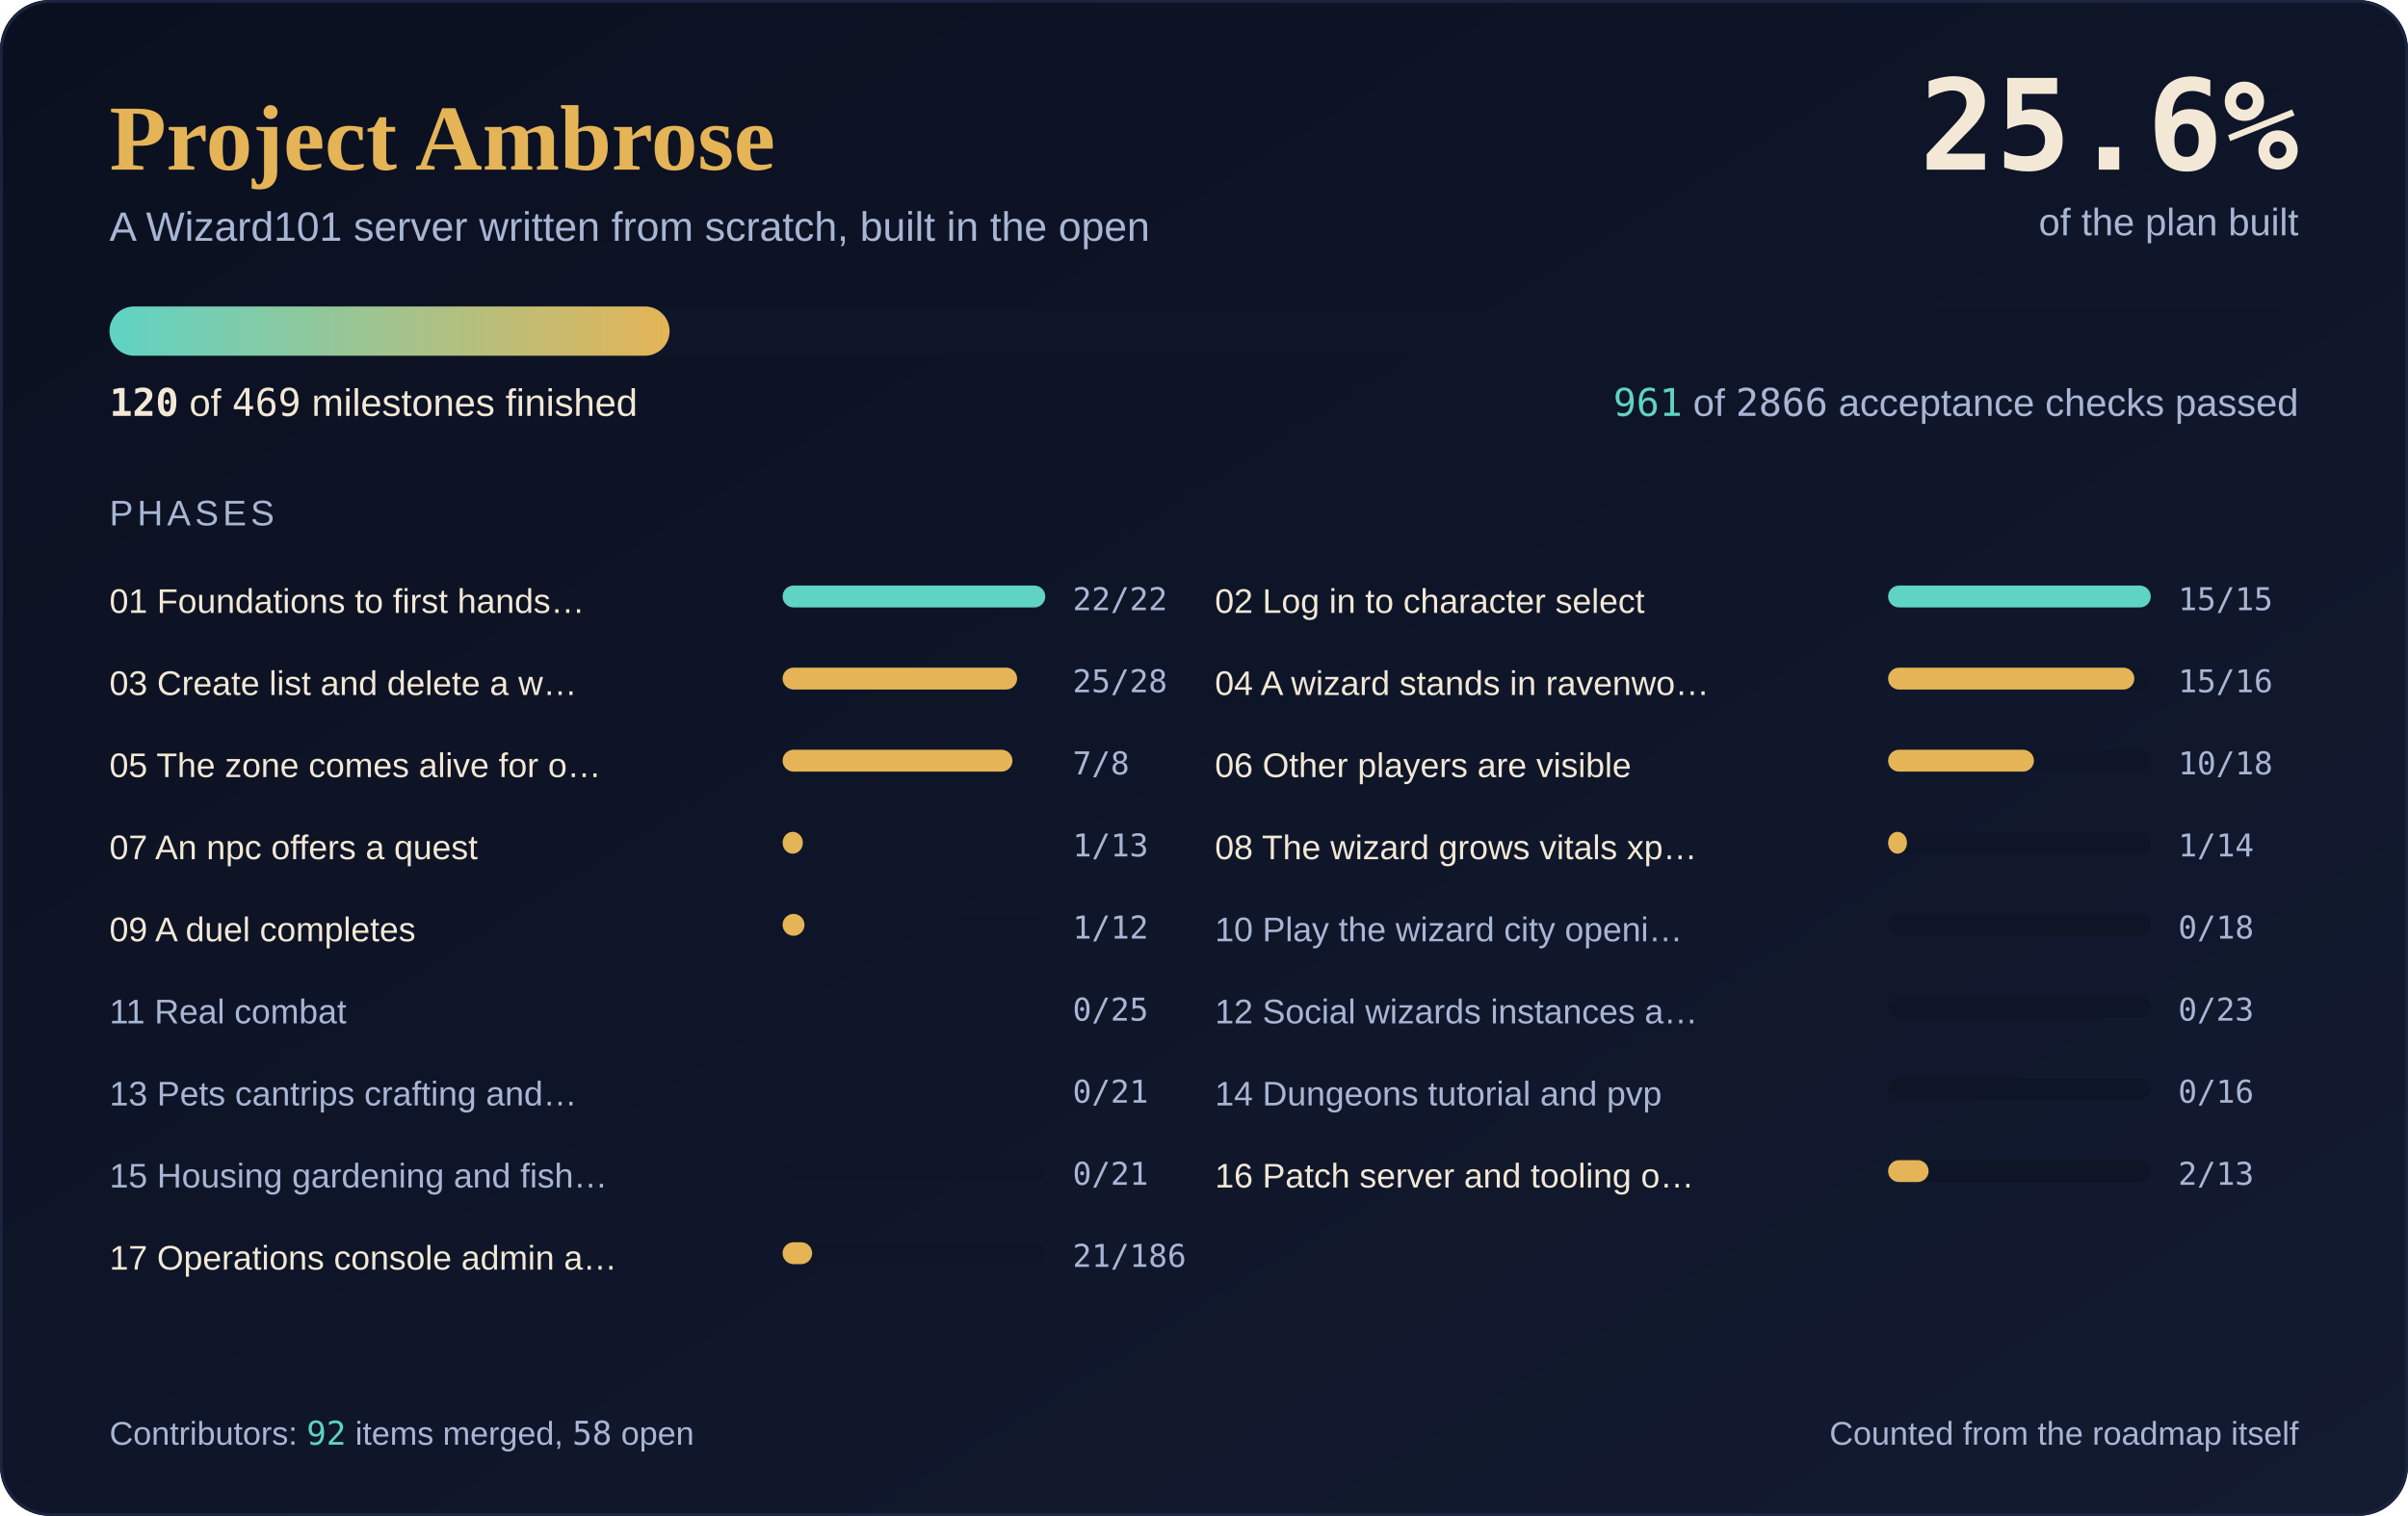
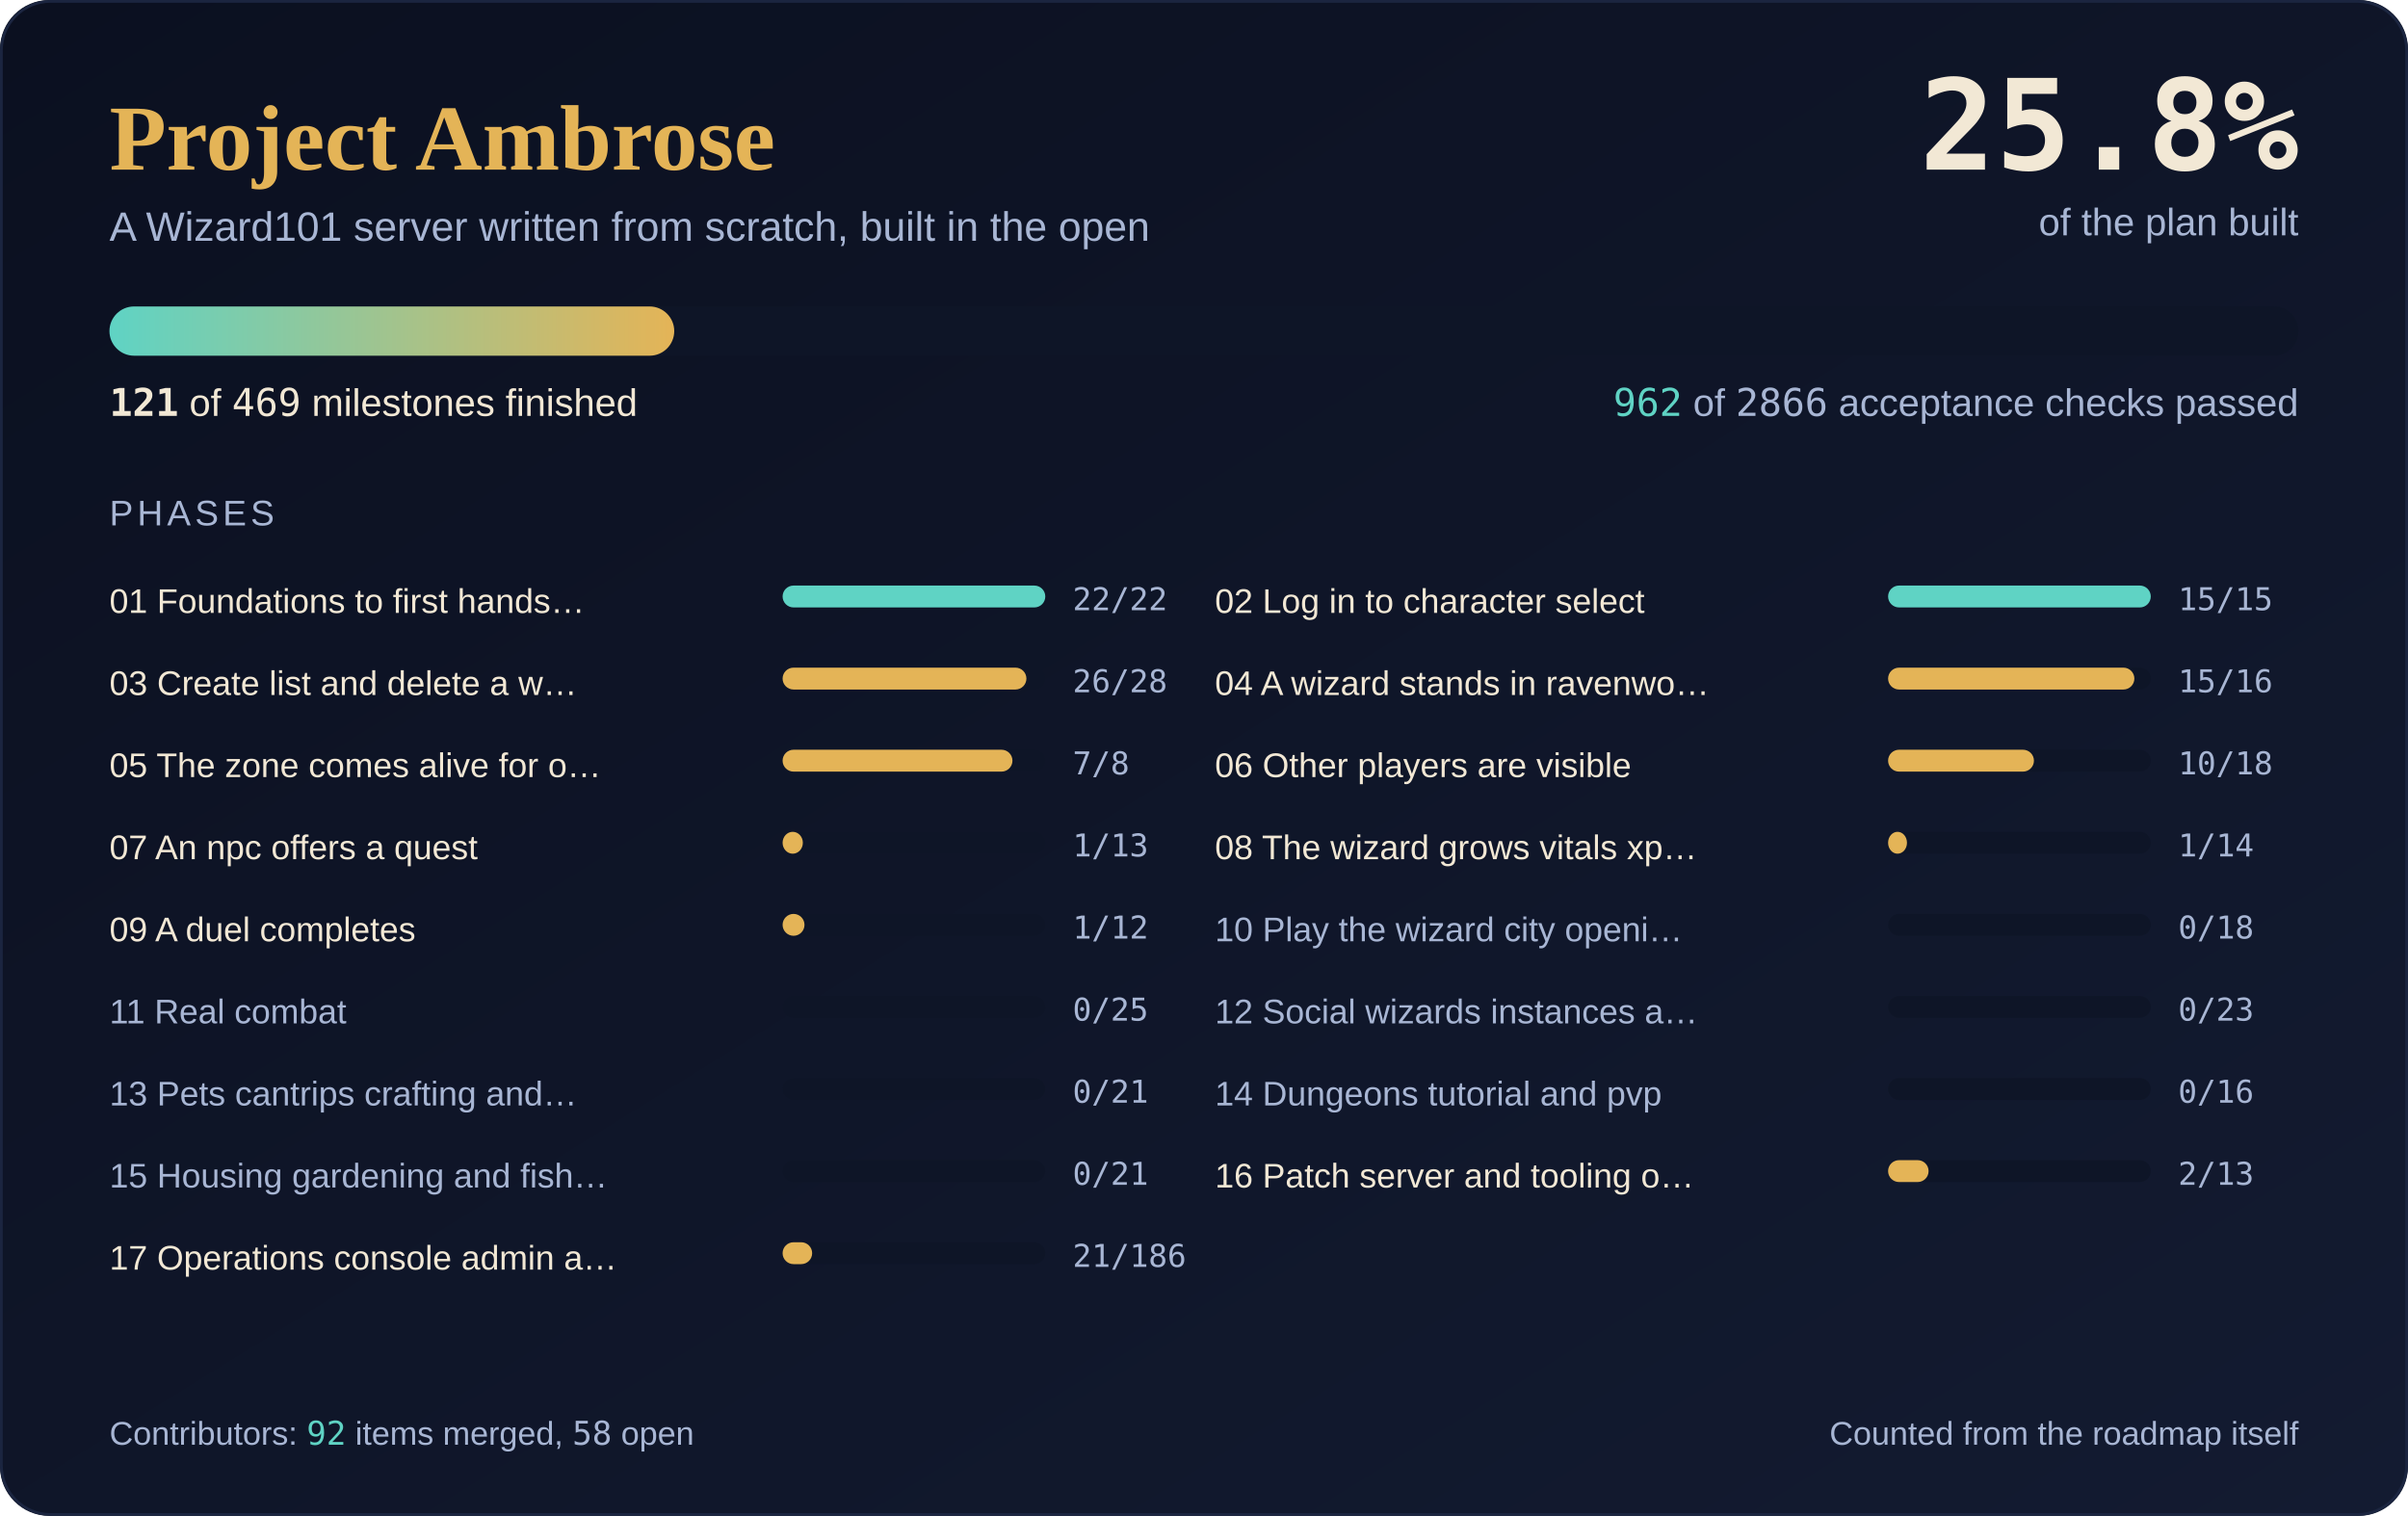
- <svg xmlns="http://www.w3.org/2000/svg" width="880" height="554" viewBox="0 0 880 554" role="img" aria-label="Project Ambrose progress: 120 of 469 milestones complete, 25.6 percent">
+ <svg xmlns="http://www.w3.org/2000/svg" width="880" height="554" viewBox="0 0 880 554" role="img" aria-label="Project Ambrose progress: 121 of 469 milestones complete, 25.8 percent">
  <defs>
    <linearGradient id="sky" x1="0" y1="0" x2="1" y2="1">
      <stop offset="0" stop-color="#0B1020" />
      <stop offset="1" stop-color="#131B31" />
    </linearGradient>
    <linearGradient id="fill" x1="0" y1="0" x2="1" y2="0">
      <stop offset="0" stop-color="#5FD3C4" />
      <stop offset="1" stop-color="#E4B457" />
    </linearGradient>
  </defs>
  <rect width="880" height="554" rx="18" fill="url(#sky)" />
  <rect x="0.5" y="0.5" width="879" height="553" rx="18" fill="none" stroke="#1B2540" />
  <text x="40" y="62" font-family="'Cormorant Garamond', Georgia, 'Times New Roman', serif" font-size="34" font-weight="600" fill="#E4B457">Project Ambrose</text>
  <text x="40" y="88" font-family="Karla, 'Segoe UI', 'Helvetica Neue', Arial, sans-serif" font-size="15" fill="#A8B6D4">A Wizard101 server written from scratch, built in the open</text>
-   <text x="840" y="62" text-anchor="end" font-family="'JetBrains Mono', Consolas, 'DejaVu Sans Mono', monospace" font-size="46" font-weight="700" fill="#F2E8D5">25.6%</text>
+   <text x="840" y="62" text-anchor="end" font-family="'JetBrains Mono', Consolas, 'DejaVu Sans Mono', monospace" font-size="46" font-weight="700" fill="#F2E8D5">25.8%</text>
  <text x="840" y="86" text-anchor="end" font-family="Karla, 'Segoe UI', 'Helvetica Neue', Arial, sans-serif" font-size="14" fill="#A8B6D4">of the plan built</text>
  <rect x="40" y="112" width="800" height="18" rx="9.0" fill="#0E1527" />
-   <rect x="40" y="112" width="204.7" height="18" rx="9.0" fill="url(#fill)" />
+   <rect x="40" y="112" width="206.4" height="18" rx="9.0" fill="url(#fill)" />
  <text x="40" y="152" font-family="Karla, 'Segoe UI', 'Helvetica Neue', Arial, sans-serif" font-size="14" fill="#F2E8D5">
-     <tspan font-family="'JetBrains Mono', Consolas, 'DejaVu Sans Mono', monospace" font-weight="700">120</tspan> of <tspan font-family="'JetBrains Mono', Consolas, 'DejaVu Sans Mono', monospace">469</tspan> milestones finished</text>
+     <tspan font-family="'JetBrains Mono', Consolas, 'DejaVu Sans Mono', monospace" font-weight="700">121</tspan> of <tspan font-family="'JetBrains Mono', Consolas, 'DejaVu Sans Mono', monospace">469</tspan> milestones finished</text>
  <text x="840" y="152" text-anchor="end" font-family="Karla, 'Segoe UI', 'Helvetica Neue', Arial, sans-serif" font-size="14" fill="#A8B6D4">
-     <tspan font-family="'JetBrains Mono', Consolas, 'DejaVu Sans Mono', monospace" fill="#5FD3C4">961</tspan> of <tspan font-family="'JetBrains Mono', Consolas, 'DejaVu Sans Mono', monospace">2866</tspan> acceptance checks passed</text>
+     <tspan font-family="'JetBrains Mono', Consolas, 'DejaVu Sans Mono', monospace" fill="#5FD3C4">962</tspan> of <tspan font-family="'JetBrains Mono', Consolas, 'DejaVu Sans Mono', monospace">2866</tspan> acceptance checks passed</text>
  <text x="40" y="192" font-family="Karla, 'Segoe UI', 'Helvetica Neue', Arial, sans-serif" font-size="13" fill="#A8B6D4" letter-spacing="1.5">PHASES</text>
  <text x="40" y="224" font-family="Karla, 'Segoe UI', 'Helvetica Neue', Arial, sans-serif" font-size="12.5" fill="#F2E8D5">01 Foundations to first hands…</text>
  <rect x="286" y="214" width="96" height="8" rx="4.0" fill="#0E1527" />
  <rect x="286" y="214" width="96.0" height="8" rx="4.0" fill="#5FD3C4" />
  <text x="392" y="223" font-family="'JetBrains Mono', Consolas, 'DejaVu Sans Mono', monospace" font-size="11.5" fill="#A8B6D4">22/22</text>
  <text x="444" y="224" font-family="Karla, 'Segoe UI', 'Helvetica Neue', Arial, sans-serif" font-size="12.5" fill="#F2E8D5">02 Log in to character select</text>
  <rect x="690" y="214" width="96" height="8" rx="4.0" fill="#0E1527" />
  <rect x="690" y="214" width="96.0" height="8" rx="4.0" fill="#5FD3C4" />
  <text x="796" y="223" font-family="'JetBrains Mono', Consolas, 'DejaVu Sans Mono', monospace" font-size="11.5" fill="#A8B6D4">15/15</text>
  <text x="40" y="254" font-family="Karla, 'Segoe UI', 'Helvetica Neue', Arial, sans-serif" font-size="12.5" fill="#F2E8D5">03 Create list and delete a w…</text>
  <rect x="286" y="244" width="96" height="8" rx="4.0" fill="#0E1527" />
-   <rect x="286" y="244" width="85.7" height="8" rx="4.0" fill="#E4B457" />
-   <text x="392" y="253" font-family="'JetBrains Mono', Consolas, 'DejaVu Sans Mono', monospace" font-size="11.5" fill="#A8B6D4">25/28</text>
+   <rect x="286" y="244" width="89.1" height="8" rx="4.0" fill="#E4B457" />
+   <text x="392" y="253" font-family="'JetBrains Mono', Consolas, 'DejaVu Sans Mono', monospace" font-size="11.5" fill="#A8B6D4">26/28</text>
  <text x="444" y="254" font-family="Karla, 'Segoe UI', 'Helvetica Neue', Arial, sans-serif" font-size="12.5" fill="#F2E8D5">04 A wizard stands in ravenwo…</text>
  <rect x="690" y="244" width="96" height="8" rx="4.0" fill="#0E1527" />
  <rect x="690" y="244" width="90.0" height="8" rx="4.0" fill="#E4B457" />
  <text x="796" y="253" font-family="'JetBrains Mono', Consolas, 'DejaVu Sans Mono', monospace" font-size="11.5" fill="#A8B6D4">15/16</text>
  <text x="40" y="284" font-family="Karla, 'Segoe UI', 'Helvetica Neue', Arial, sans-serif" font-size="12.5" fill="#F2E8D5">05 The zone comes alive for o…</text>
  <rect x="286" y="274" width="96" height="8" rx="4.0" fill="#0E1527" />
  <rect x="286" y="274" width="84.0" height="8" rx="4.0" fill="#E4B457" />
  <text x="392" y="283" font-family="'JetBrains Mono', Consolas, 'DejaVu Sans Mono', monospace" font-size="11.5" fill="#A8B6D4">7/8</text>
  <text x="444" y="284" font-family="Karla, 'Segoe UI', 'Helvetica Neue', Arial, sans-serif" font-size="12.5" fill="#F2E8D5">06 Other players are visible</text>
  <rect x="690" y="274" width="96" height="8" rx="4.0" fill="#0E1527" />
  <rect x="690" y="274" width="53.3" height="8" rx="4.0" fill="#E4B457" />
  <text x="796" y="283" font-family="'JetBrains Mono', Consolas, 'DejaVu Sans Mono', monospace" font-size="11.5" fill="#A8B6D4">10/18</text>
  <text x="40" y="314" font-family="Karla, 'Segoe UI', 'Helvetica Neue', Arial, sans-serif" font-size="12.5" fill="#F2E8D5">07 An npc offers a quest</text>
  <rect x="286" y="304" width="96" height="8" rx="4.0" fill="#0E1527" />
  <rect x="286" y="304" width="7.4" height="8" rx="4.0" fill="#E4B457" />
  <text x="392" y="313" font-family="'JetBrains Mono', Consolas, 'DejaVu Sans Mono', monospace" font-size="11.5" fill="#A8B6D4">1/13</text>
  <text x="444" y="314" font-family="Karla, 'Segoe UI', 'Helvetica Neue', Arial, sans-serif" font-size="12.5" fill="#F2E8D5">08 The wizard grows vitals xp…</text>
  <rect x="690" y="304" width="96" height="8" rx="4.0" fill="#0E1527" />
  <rect x="690" y="304" width="6.9" height="8" rx="4.0" fill="#E4B457" />
  <text x="796" y="313" font-family="'JetBrains Mono', Consolas, 'DejaVu Sans Mono', monospace" font-size="11.5" fill="#A8B6D4">1/14</text>
  <text x="40" y="344" font-family="Karla, 'Segoe UI', 'Helvetica Neue', Arial, sans-serif" font-size="12.5" fill="#F2E8D5">09 A duel completes</text>
  <rect x="286" y="334" width="96" height="8" rx="4.0" fill="#0E1527" />
  <rect x="286" y="334" width="8.0" height="8" rx="4.0" fill="#E4B457" />
  <text x="392" y="343" font-family="'JetBrains Mono', Consolas, 'DejaVu Sans Mono', monospace" font-size="11.5" fill="#A8B6D4">1/12</text>
  <text x="444" y="344" font-family="Karla, 'Segoe UI', 'Helvetica Neue', Arial, sans-serif" font-size="12.5" fill="#A8B6D4">10 Play the wizard city openi…</text>
  <rect x="690" y="334" width="96" height="8" rx="4.0" fill="#0E1527" />
  <text x="796" y="343" font-family="'JetBrains Mono', Consolas, 'DejaVu Sans Mono', monospace" font-size="11.5" fill="#A8B6D4">0/18</text>
  <text x="40" y="374" font-family="Karla, 'Segoe UI', 'Helvetica Neue', Arial, sans-serif" font-size="12.5" fill="#A8B6D4">11 Real combat</text>
  <rect x="286" y="364" width="96" height="8" rx="4.0" fill="#0E1527" />
  <text x="392" y="373" font-family="'JetBrains Mono', Consolas, 'DejaVu Sans Mono', monospace" font-size="11.5" fill="#A8B6D4">0/25</text>
  <text x="444" y="374" font-family="Karla, 'Segoe UI', 'Helvetica Neue', Arial, sans-serif" font-size="12.5" fill="#A8B6D4">12 Social wizards instances a…</text>
  <rect x="690" y="364" width="96" height="8" rx="4.0" fill="#0E1527" />
  <text x="796" y="373" font-family="'JetBrains Mono', Consolas, 'DejaVu Sans Mono', monospace" font-size="11.5" fill="#A8B6D4">0/23</text>
  <text x="40" y="404" font-family="Karla, 'Segoe UI', 'Helvetica Neue', Arial, sans-serif" font-size="12.5" fill="#A8B6D4">13 Pets cantrips crafting and…</text>
  <rect x="286" y="394" width="96" height="8" rx="4.0" fill="#0E1527" />
  <text x="392" y="403" font-family="'JetBrains Mono', Consolas, 'DejaVu Sans Mono', monospace" font-size="11.5" fill="#A8B6D4">0/21</text>
  <text x="444" y="404" font-family="Karla, 'Segoe UI', 'Helvetica Neue', Arial, sans-serif" font-size="12.5" fill="#A8B6D4">14 Dungeons tutorial and pvp</text>
  <rect x="690" y="394" width="96" height="8" rx="4.0" fill="#0E1527" />
  <text x="796" y="403" font-family="'JetBrains Mono', Consolas, 'DejaVu Sans Mono', monospace" font-size="11.5" fill="#A8B6D4">0/16</text>
  <text x="40" y="434" font-family="Karla, 'Segoe UI', 'Helvetica Neue', Arial, sans-serif" font-size="12.5" fill="#A8B6D4">15 Housing gardening and fish…</text>
  <rect x="286" y="424" width="96" height="8" rx="4.0" fill="#0E1527" />
  <text x="392" y="433" font-family="'JetBrains Mono', Consolas, 'DejaVu Sans Mono', monospace" font-size="11.5" fill="#A8B6D4">0/21</text>
  <text x="444" y="434" font-family="Karla, 'Segoe UI', 'Helvetica Neue', Arial, sans-serif" font-size="12.5" fill="#F2E8D5">16 Patch server and tooling o…</text>
  <rect x="690" y="424" width="96" height="8" rx="4.0" fill="#0E1527" />
  <rect x="690" y="424" width="14.8" height="8" rx="4.0" fill="#E4B457" />
  <text x="796" y="433" font-family="'JetBrains Mono', Consolas, 'DejaVu Sans Mono', monospace" font-size="11.5" fill="#A8B6D4">2/13</text>
  <text x="40" y="464" font-family="Karla, 'Segoe UI', 'Helvetica Neue', Arial, sans-serif" font-size="12.5" fill="#F2E8D5">17 Operations console admin a…</text>
  <rect x="286" y="454" width="96" height="8" rx="4.0" fill="#0E1527" />
  <rect x="286" y="454" width="10.8" height="8" rx="4.0" fill="#E4B457" />
  <text x="392" y="463" font-family="'JetBrains Mono', Consolas, 'DejaVu Sans Mono', monospace" font-size="11.5" fill="#A8B6D4">21/186</text>
  <text x="40" y="528" font-family="Karla, 'Segoe UI', 'Helvetica Neue', Arial, sans-serif" font-size="12" fill="#A8B6D4">Contributors: <tspan font-family="'JetBrains Mono', Consolas, 'DejaVu Sans Mono', monospace" fill="#5FD3C4">92</tspan> items merged, <tspan font-family="'JetBrains Mono', Consolas, 'DejaVu Sans Mono', monospace">58</tspan> open</text>
  <text x="840" y="528" text-anchor="end" font-family="Karla, 'Segoe UI', 'Helvetica Neue', Arial, sans-serif" font-size="12" fill="#A8B6D4">Counted from the roadmap itself</text>
</svg>
